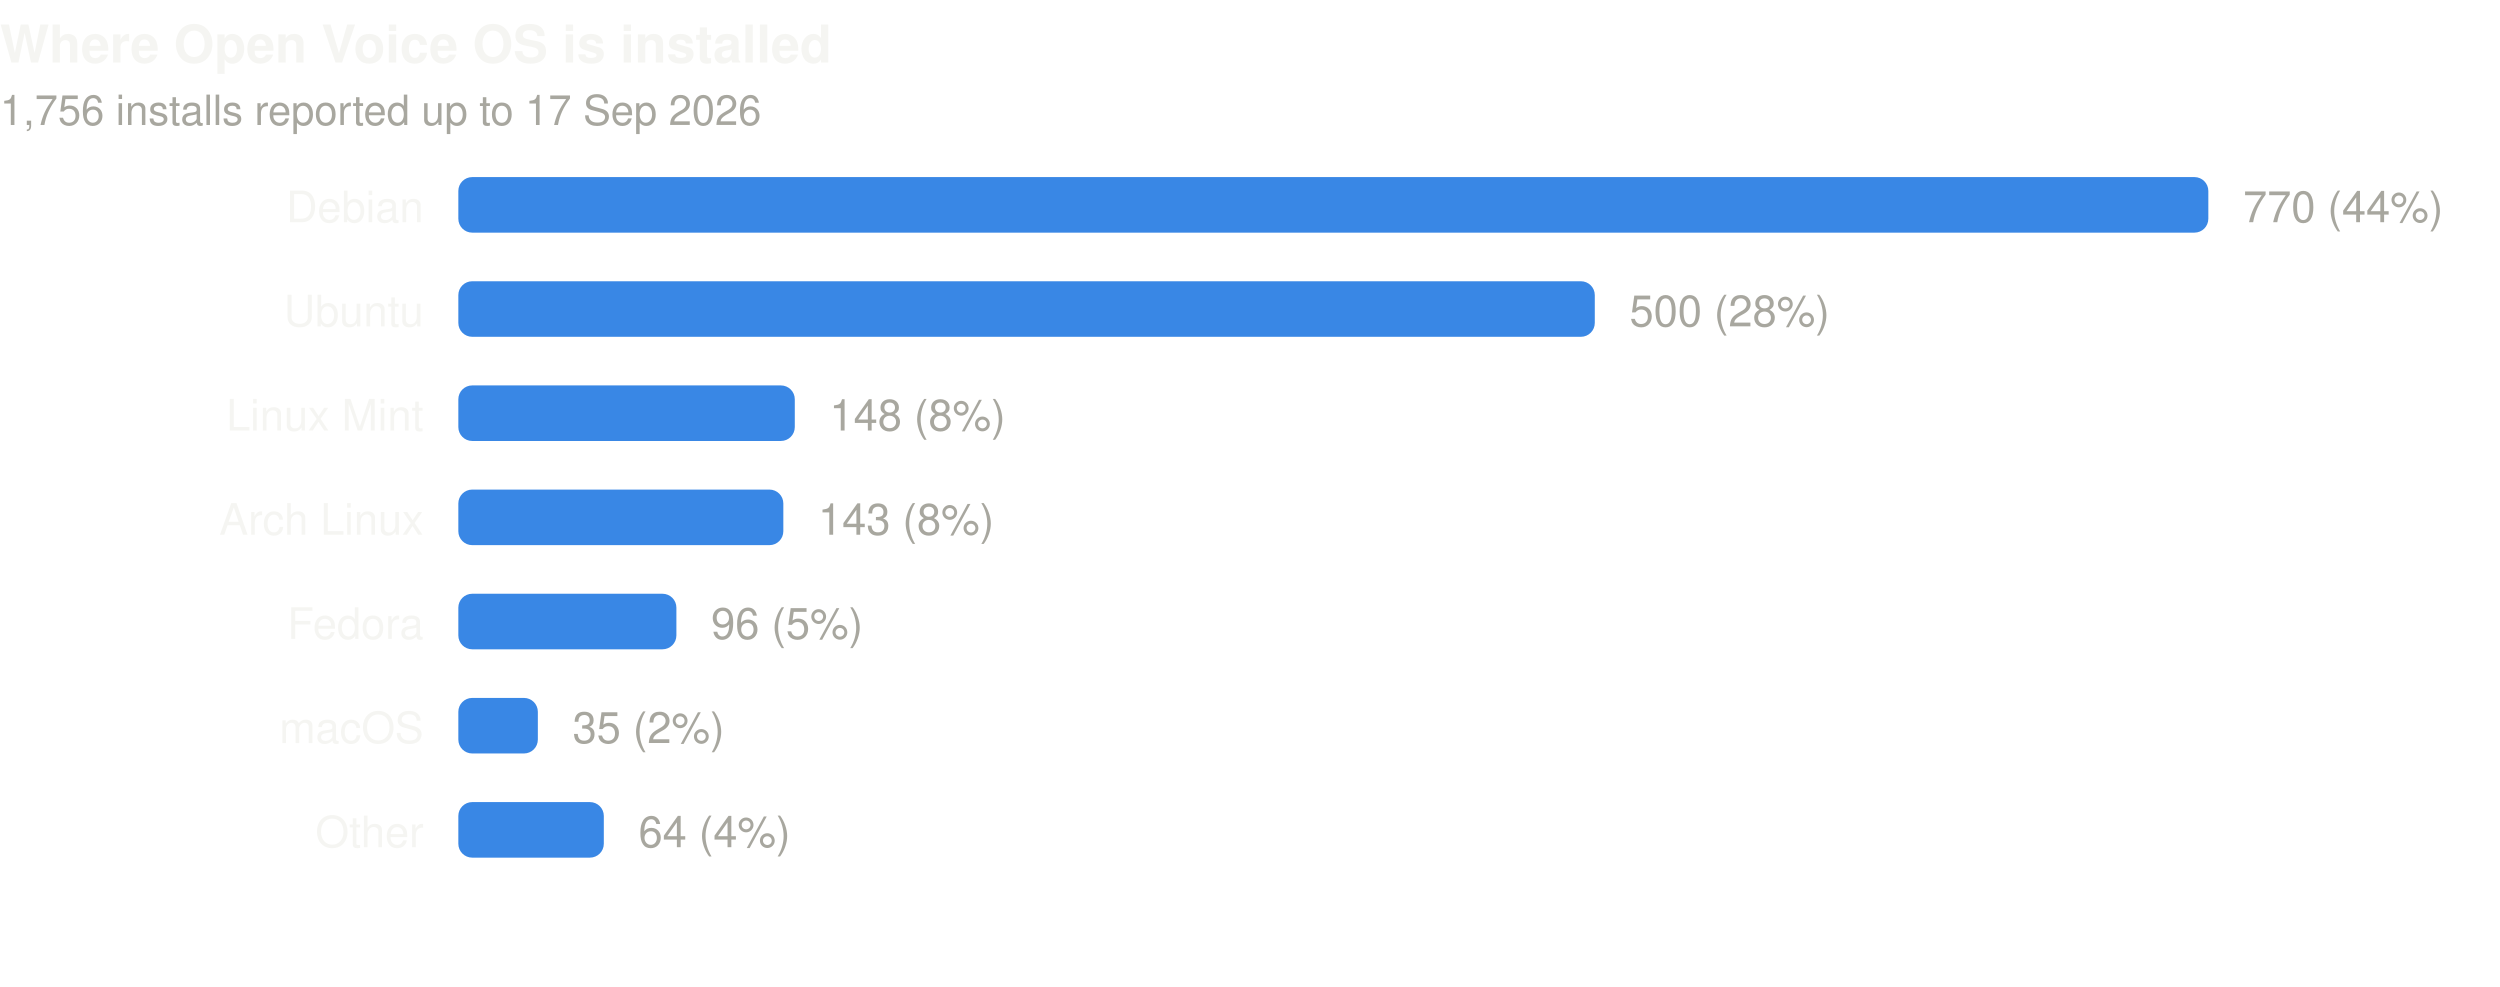
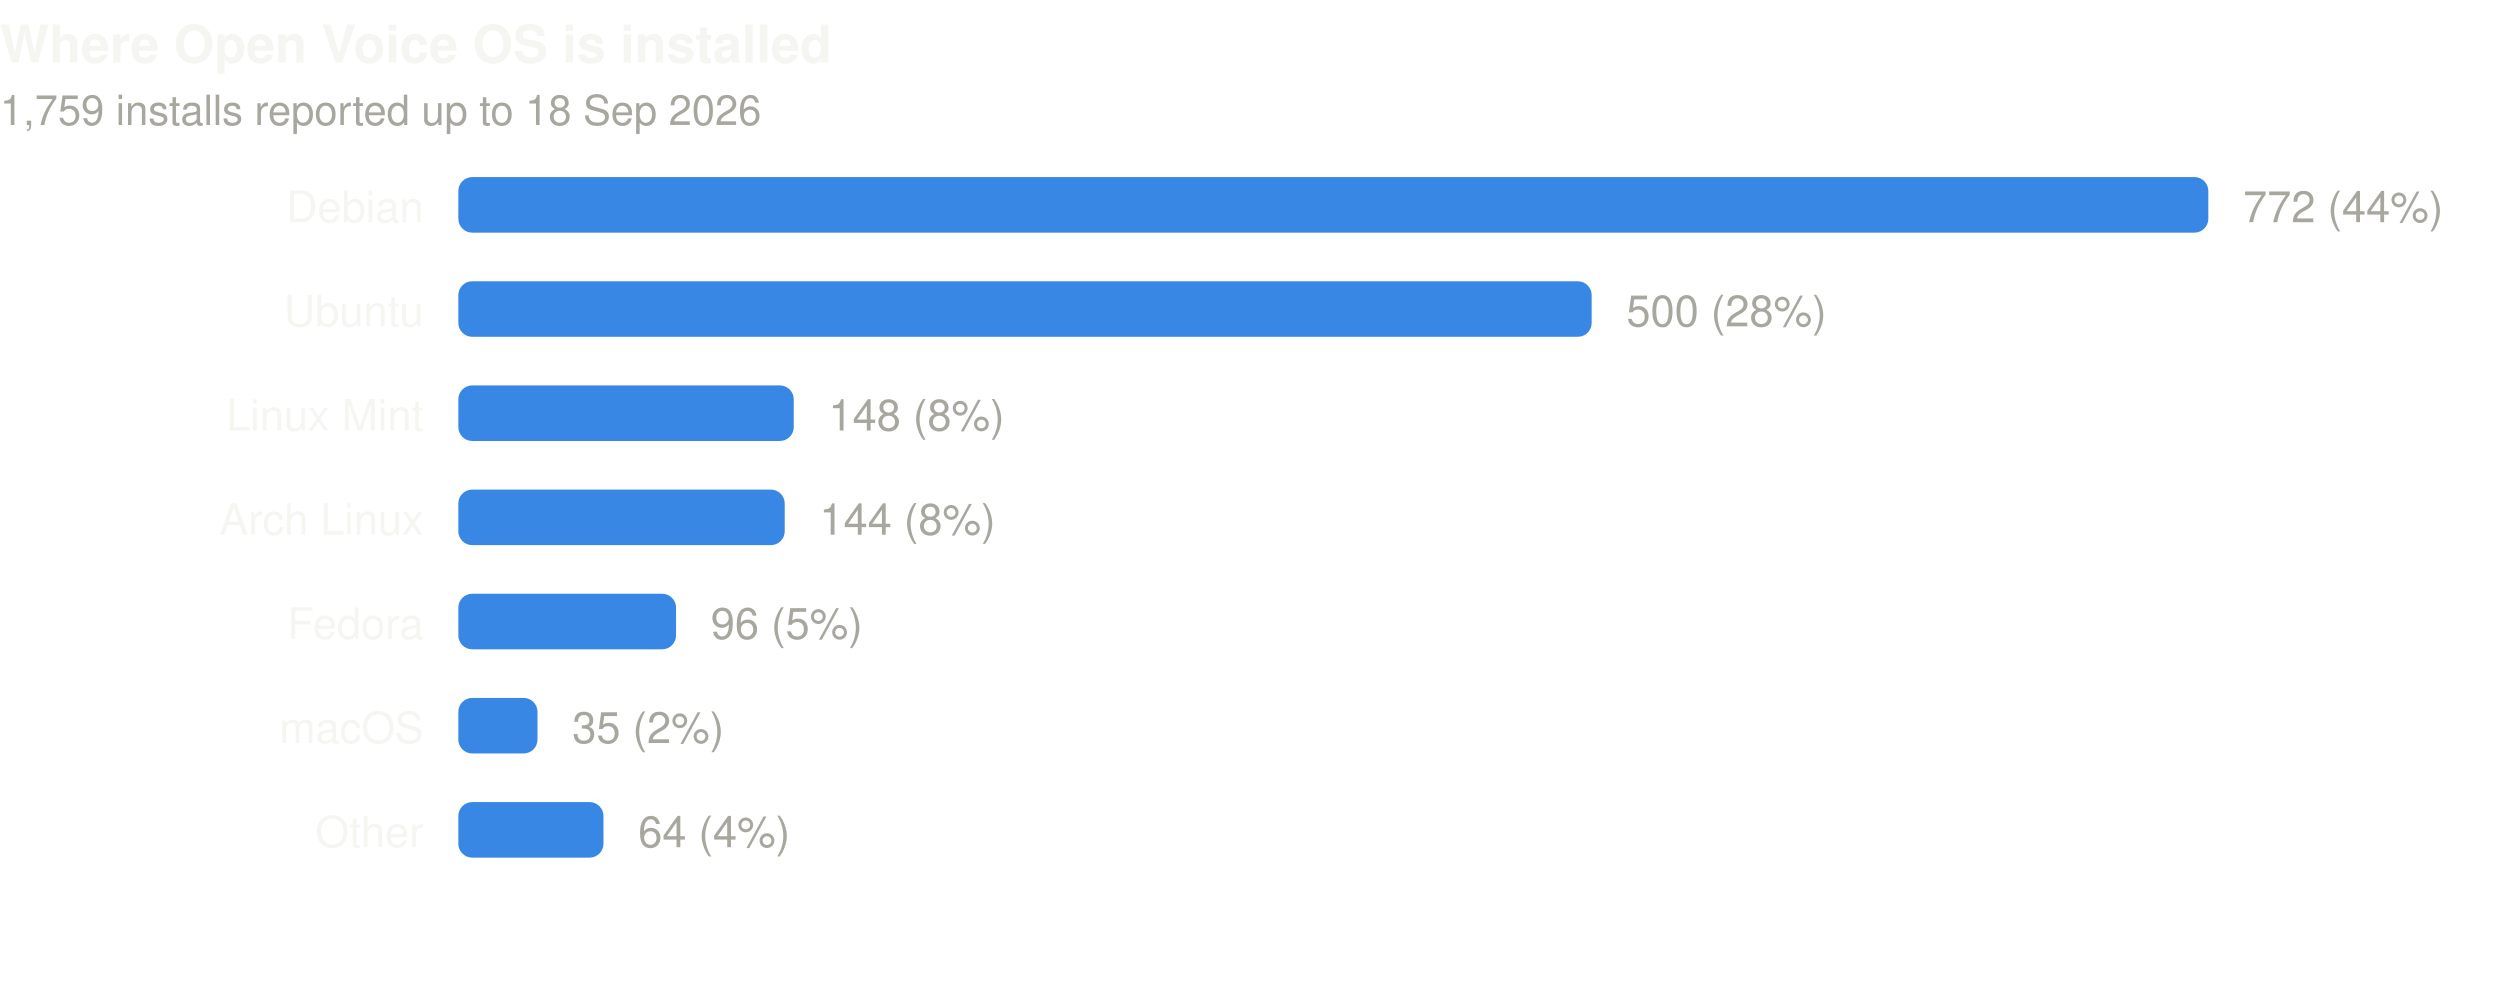
- <svg xmlns="http://www.w3.org/2000/svg" width="720" height="284" viewBox="0 0 720 284" role="img" aria-label="Where Open Voice OS is installed. 1,756 installs reported up to 17 Sep 2026">
+ <svg xmlns="http://www.w3.org/2000/svg" width="720" height="284" viewBox="0 0 720 284" role="img" aria-label="Where Open Voice OS is installed. 1,759 installs reported up to 18 Sep 2026">
  <text x="0" y="18" font-family="ui-sans-serif,-apple-system,BlinkMacSystemFont,'Segoe UI',Helvetica,Arial,sans-serif" font-size="15" font-weight="600" fill="#f5f5f2">Where Open Voice OS is installed</text>
-   <text x="0" y="36" font-family="ui-sans-serif,-apple-system,BlinkMacSystemFont,'Segoe UI',Helvetica,Arial,sans-serif" font-size="12" fill="#a8a79f">1,756 installs reported up to 17 Sep 2026</text>
+   <text x="0" y="36" font-family="ui-sans-serif,-apple-system,BlinkMacSystemFont,'Segoe UI',Helvetica,Arial,sans-serif" font-size="12" fill="#a8a79f">1,759 installs reported up to 18 Sep 2026</text>
  <text x="122" y="64.0" text-anchor="end" font-family="ui-sans-serif,-apple-system,BlinkMacSystemFont,'Segoe UI',Helvetica,Arial,sans-serif" font-size="12.5" fill="#f5f5f2">Debian</text>
  <rect x="132" y="51.0" width="504.0" height="16" rx="4" fill="#3987e5" />
-   <text x="646.0" y="64.0" font-family="ui-sans-serif,-apple-system,BlinkMacSystemFont,'Segoe UI',Helvetica,Arial,sans-serif" font-size="12.5" fill="#a8a79f">770 (44%)</text>
+   <text x="646.0" y="64.0" font-family="ui-sans-serif,-apple-system,BlinkMacSystemFont,'Segoe UI',Helvetica,Arial,sans-serif" font-size="12.5" fill="#a8a79f">772 (44%)</text>
  <text x="122" y="94.0" text-anchor="end" font-family="ui-sans-serif,-apple-system,BlinkMacSystemFont,'Segoe UI',Helvetica,Arial,sans-serif" font-size="12.5" fill="#f5f5f2">Ubuntu</text>
-   <rect x="132" y="81.0" width="327.3" height="16" rx="4" fill="#3987e5" />
-   <text x="469.3" y="94.0" font-family="ui-sans-serif,-apple-system,BlinkMacSystemFont,'Segoe UI',Helvetica,Arial,sans-serif" font-size="12.5" fill="#a8a79f">500 (28%)</text>
+   <rect x="132" y="81.0" width="326.4" height="16" rx="4" fill="#3987e5" />
+   <text x="468.4" y="94.0" font-family="ui-sans-serif,-apple-system,BlinkMacSystemFont,'Segoe UI',Helvetica,Arial,sans-serif" font-size="12.5" fill="#a8a79f">500 (28%)</text>
  <text x="122" y="124.0" text-anchor="end" font-family="ui-sans-serif,-apple-system,BlinkMacSystemFont,'Segoe UI',Helvetica,Arial,sans-serif" font-size="12.5" fill="#f5f5f2">Linux Mint</text>
-   <rect x="132" y="111.0" width="96.9" height="16" rx="4" fill="#3987e5" />
-   <text x="238.9" y="124.0" font-family="ui-sans-serif,-apple-system,BlinkMacSystemFont,'Segoe UI',Helvetica,Arial,sans-serif" font-size="12.5" fill="#a8a79f">148 (8%)</text>
+   <rect x="132" y="111.0" width="96.6" height="16" rx="4" fill="#3987e5" />
+   <text x="238.6" y="124.0" font-family="ui-sans-serif,-apple-system,BlinkMacSystemFont,'Segoe UI',Helvetica,Arial,sans-serif" font-size="12.5" fill="#a8a79f">148 (8%)</text>
  <text x="122" y="154.0" text-anchor="end" font-family="ui-sans-serif,-apple-system,BlinkMacSystemFont,'Segoe UI',Helvetica,Arial,sans-serif" font-size="12.5" fill="#f5f5f2">Arch Linux</text>
-   <rect x="132" y="141.0" width="93.6" height="16" rx="4" fill="#3987e5" />
-   <text x="235.6" y="154.0" font-family="ui-sans-serif,-apple-system,BlinkMacSystemFont,'Segoe UI',Helvetica,Arial,sans-serif" font-size="12.5" fill="#a8a79f">143 (8%)</text>
+   <rect x="132" y="141.0" width="94.0" height="16" rx="4" fill="#3987e5" />
+   <text x="236.0" y="154.0" font-family="ui-sans-serif,-apple-system,BlinkMacSystemFont,'Segoe UI',Helvetica,Arial,sans-serif" font-size="12.5" fill="#a8a79f">144 (8%)</text>
  <text x="122" y="184.0" text-anchor="end" font-family="ui-sans-serif,-apple-system,BlinkMacSystemFont,'Segoe UI',Helvetica,Arial,sans-serif" font-size="12.5" fill="#f5f5f2">Fedora</text>
-   <rect x="132" y="171.0" width="62.8" height="16" rx="4" fill="#3987e5" />
-   <text x="204.8" y="184.0" font-family="ui-sans-serif,-apple-system,BlinkMacSystemFont,'Segoe UI',Helvetica,Arial,sans-serif" font-size="12.5" fill="#a8a79f">96 (5%)</text>
+   <rect x="132" y="171.0" width="62.7" height="16" rx="4" fill="#3987e5" />
+   <text x="204.7" y="184.0" font-family="ui-sans-serif,-apple-system,BlinkMacSystemFont,'Segoe UI',Helvetica,Arial,sans-serif" font-size="12.5" fill="#a8a79f">96 (5%)</text>
  <text x="122" y="214.0" text-anchor="end" font-family="ui-sans-serif,-apple-system,BlinkMacSystemFont,'Segoe UI',Helvetica,Arial,sans-serif" font-size="12.5" fill="#f5f5f2">macOS</text>
-   <rect x="132" y="201.0" width="22.9" height="16" rx="4" fill="#3987e5" />
-   <text x="164.9" y="214.0" font-family="ui-sans-serif,-apple-system,BlinkMacSystemFont,'Segoe UI',Helvetica,Arial,sans-serif" font-size="12.5" fill="#a8a79f">35 (2%)</text>
+   <rect x="132" y="201.0" width="22.8" height="16" rx="4" fill="#3987e5" />
+   <text x="164.8" y="214.0" font-family="ui-sans-serif,-apple-system,BlinkMacSystemFont,'Segoe UI',Helvetica,Arial,sans-serif" font-size="12.5" fill="#a8a79f">35 (2%)</text>
  <text x="122" y="244.0" text-anchor="end" font-family="ui-sans-serif,-apple-system,BlinkMacSystemFont,'Segoe UI',Helvetica,Arial,sans-serif" font-size="12.5" fill="#f5f5f2">Other</text>
-   <rect x="132" y="231.0" width="41.9" height="16" rx="4" fill="#3987e5" />
-   <text x="183.9" y="244.0" font-family="ui-sans-serif,-apple-system,BlinkMacSystemFont,'Segoe UI',Helvetica,Arial,sans-serif" font-size="12.5" fill="#a8a79f">64 (4%)</text>
+   <rect x="132" y="231.0" width="41.8" height="16" rx="4" fill="#3987e5" />
+   <text x="183.8" y="244.0" font-family="ui-sans-serif,-apple-system,BlinkMacSystemFont,'Segoe UI',Helvetica,Arial,sans-serif" font-size="12.5" fill="#a8a79f">64 (4%)</text>
</svg>
